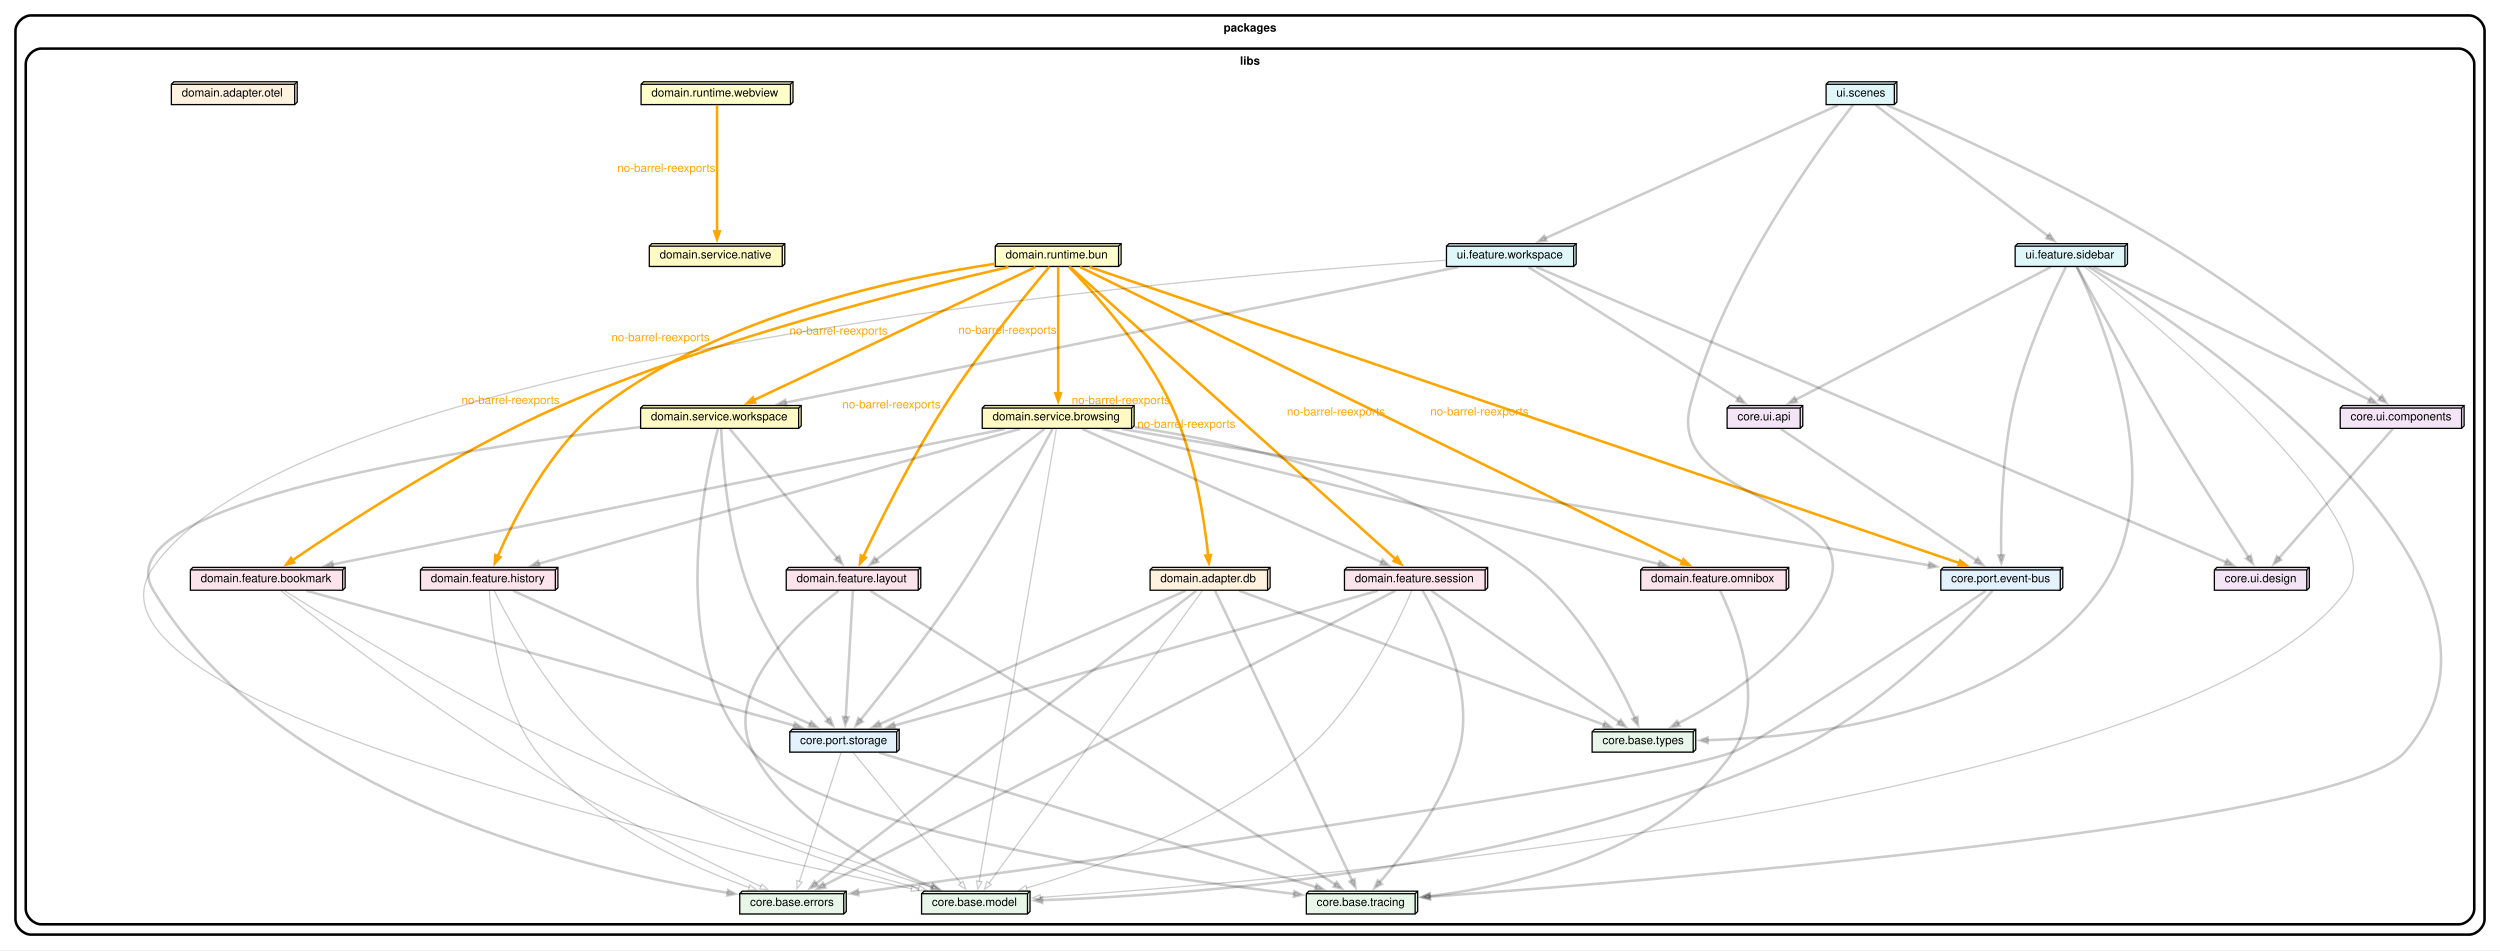
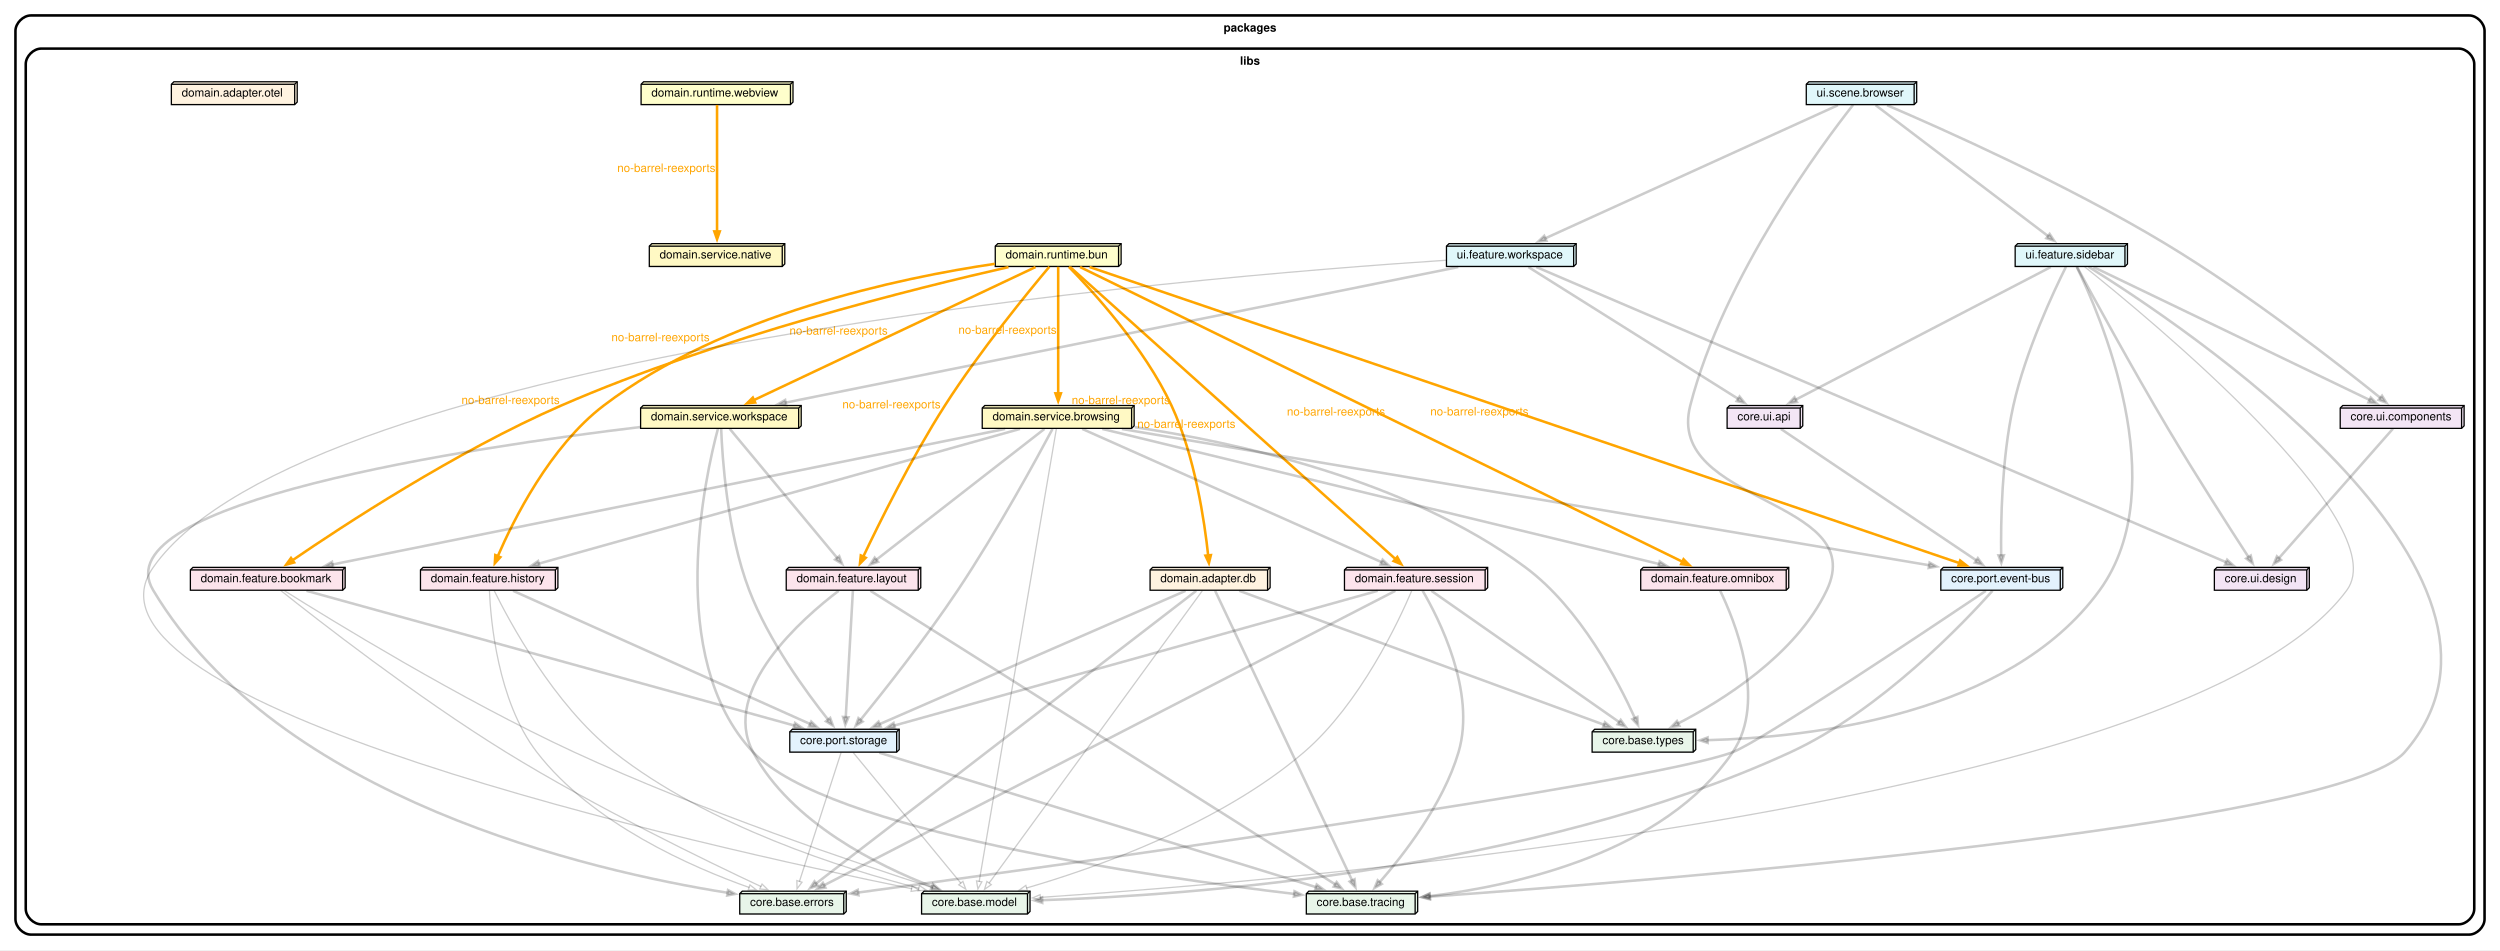
<svg xmlns="http://www.w3.org/2000/svg" xmlns:xlink="http://www.w3.org/1999/xlink" width="1942pt" height="738pt" viewBox="0.00 0.00 1942.00 738.00">
  <g id="graph0" class="graph" transform="scale(1 1) rotate(0) translate(4 734)">
    <polygon fill="white" stroke="none" points="-4,4 -4,-734 1938,-734 1938,4 -4,4" />
    <g id="clust1" class="cluster">
      <path fill="#ffffff" stroke="black" stroke-width="2" d="M20,-8C20,-8 1914,-8 1914,-8 1920,-8 1926,-14 1926,-20 1926,-20 1926,-710 1926,-710 1926,-716 1920,-722 1914,-722 1914,-722 20,-722 20,-722 14,-722 8,-716 8,-710 8,-710 8,-20 8,-20 8,-14 14,-8 20,-8" />
      <text xml:space="preserve" text-anchor="middle" x="967" y="-709.45" font-family="Helvetica,sans-Serif" font-weight="bold" font-size="9.00">packages</text>
    </g>
    <g id="clust2" class="cluster">
      <path fill="#ffffff" stroke="black" stroke-width="2" d="M28,-16C28,-16 1906,-16 1906,-16 1912,-16 1918,-22 1918,-28 1918,-28 1918,-684.25 1918,-684.25 1918,-690.25 1912,-696.25 1906,-696.25 1906,-696.25 28,-696.25 28,-696.25 22,-696.25 16,-690.25 16,-684.25 16,-684.25 16,-28 16,-28 16,-22 22,-16 28,-16" />
      <text xml:space="preserve" text-anchor="middle" x="967" y="-683.7" font-family="Helvetica,sans-Serif" font-weight="bold" font-size="9.00">libs</text>
    </g>
    <g id="node1" class="node">
      <g id="a_node1">
        <a xlink:href="packages/libs/core.base.errors" xlink:title="core.base.errors">
          <polygon fill="#e8f5e9" stroke="black" points="653.38,-41.75 572.6,-41.75 570.62,-39.78 570.62,-24 651.4,-24 653.38,-25.97 653.38,-41.75" />
          <polyline fill="none" stroke="black" points="651.4,-39.78 570.62,-39.78" />
          <polyline fill="none" stroke="black" points="651.4,-39.78 651.4,-24" />
          <polyline fill="none" stroke="black" points="651.4,-39.78 653.38,-41.75" />
          <text xml:space="preserve" text-anchor="start" x="578.62" y="-30.25" font-family="Helvetica,sans-Serif" font-size="9.00">core.base.errors</text>
        </a>
      </g>
    </g>
    <g id="node2" class="node">
      <g id="a_node2">
        <a xlink:href="packages/libs/core.base.model" xlink:title="core.base.model">
          <polygon fill="#e8f5e9" stroke="black" points="796.12,-41.75 713.85,-41.75 711.88,-39.78 711.88,-24 794.15,-24 796.12,-25.97 796.12,-41.75" />
          <polyline fill="none" stroke="black" points="794.15,-39.78 711.88,-39.78" />
          <polyline fill="none" stroke="black" points="794.15,-39.78 794.15,-24" />
          <polyline fill="none" stroke="black" points="794.15,-39.78 796.12,-41.75" />
          <text xml:space="preserve" text-anchor="start" x="719.88" y="-30.25" font-family="Helvetica,sans-Serif" font-size="9.00">core.base.model</text>
        </a>
      </g>
    </g>
    <g id="node3" class="node">
      <g id="a_node3">
        <a xlink:href="packages/libs/core.base.tracing" xlink:title="core.base.tracing">
          <polygon fill="#e8f5e9" stroke="black" points="1097.25,-41.75 1012.72,-41.75 1010.75,-39.78 1010.75,-24 1095.28,-24 1097.25,-25.97 1097.25,-41.75" />
          <polyline fill="none" stroke="black" points="1095.28,-39.78 1010.75,-39.78" />
          <polyline fill="none" stroke="black" points="1095.28,-39.78 1095.28,-24" />
          <polyline fill="none" stroke="black" points="1095.28,-39.78 1097.25,-41.75" />
          <text xml:space="preserve" text-anchor="start" x="1018.75" y="-30.25" font-family="Helvetica,sans-Serif" font-size="9.00">core.base.tracing</text>
        </a>
      </g>
    </g>
    <g id="node4" class="node">
      <g id="a_node4">
        <a xlink:href="packages/libs/core.base.types" xlink:title="core.base.types">
          <polygon fill="#e8f5e9" stroke="black" points="1313.25,-167.5 1234.72,-167.5 1232.75,-165.53 1232.75,-149.75 1311.28,-149.75 1313.25,-151.72 1313.25,-167.5" />
          <polyline fill="none" stroke="black" points="1311.28,-165.53 1232.75,-165.53" />
          <polyline fill="none" stroke="black" points="1311.28,-165.53 1311.28,-149.75" />
          <polyline fill="none" stroke="black" points="1311.28,-165.53 1313.25,-167.5" />
          <text xml:space="preserve" text-anchor="start" x="1240.75" y="-156" font-family="Helvetica,sans-Serif" font-size="9.00">core.base.types</text>
        </a>
      </g>
    </g>
    <g id="node5" class="node">
      <g id="a_node5">
        <a xlink:href="packages/libs/core.port.event-bus" xlink:title="core.port.event-bus">
          <polygon fill="#e3f2fd" stroke="black" points="1598.38,-293.25 1505.6,-293.25 1503.62,-291.28 1503.62,-275.5 1596.4,-275.5 1598.38,-277.47 1598.38,-293.25" />
          <polyline fill="none" stroke="black" points="1596.4,-291.28 1503.62,-291.28" />
          <polyline fill="none" stroke="black" points="1596.4,-291.28 1596.4,-275.5" />
          <polyline fill="none" stroke="black" points="1596.4,-291.28 1598.38,-293.25" />
          <text xml:space="preserve" text-anchor="start" x="1511.62" y="-281.75" font-family="Helvetica,sans-Serif" font-size="9.00">core.port.event-bus</text>
        </a>
      </g>
    </g>
    <g id="edge2" class="edge">
      <path fill="none" stroke="#000000" stroke-width="2" stroke-opacity="0.2" d="M1538.59,-275.02C1496.96,-247.05 1363.69,-157.99 1342,-149.75 1278.27,-125.53 817.28,-61.67 662.51,-40.67" />
      <polygon fill="#000000" fill-opacity="0.2" stroke="#000000" stroke-width="2" stroke-opacity="0.2" points="662.86,-38.6 656.63,-39.88 662.3,-42.76 662.86,-38.6" />
    </g>
    <g id="edge1" class="edge">
      <path fill="none" stroke="#000000" stroke-width="2" stroke-opacity="0.2" d="M1543.8,-275.11C1522.52,-251.28 1457.03,-182.07 1387,-149.75 1185.97,-56.97 916.84,-38.4 805.52,-34.74" />
      <polygon fill="#000000" fill-opacity="0.2" stroke="#000000" stroke-width="2" stroke-opacity="0.2" points="805.6,-32.64 799.54,-34.56 805.47,-36.84 805.6,-32.64" />
    </g>
    <g id="node6" class="node">
      <g id="a_node6">
        <a xlink:href="packages/libs/core.port.storage" xlink:title="core.port.storage">
          <polygon fill="#e3f2fd" stroke="black" points="694.5,-167.5 611.47,-167.5 609.5,-165.53 609.5,-149.75 692.53,-149.75 694.5,-151.72 694.5,-167.5" />
          <polyline fill="none" stroke="black" points="692.53,-165.53 609.5,-165.53" />
          <polyline fill="none" stroke="black" points="692.53,-165.53 692.53,-149.75" />
          <polyline fill="none" stroke="black" points="692.53,-165.53 694.5,-167.5" />
          <text xml:space="preserve" text-anchor="start" x="617.5" y="-156" font-family="Helvetica,sans-Serif" font-size="9.00">core.port.storage</text>
        </a>
      </g>
    </g>
    <g id="edge4" class="edge">
      <path fill="none" stroke="#000000" stroke-opacity="0.2" d="M649.38,-149.51C642.79,-129.15 625.51,-75.66 616.95,-49.18" />
      <polygon fill="none" stroke="#000000" stroke-opacity="0.2" points="619,-48.69 615.15,-43.63 615,-49.98 619,-48.69" />
    </g>
    <g id="edge5" class="edge">
      <path fill="none" stroke="#000000" stroke-opacity="0.2" d="M658.69,-149.51C675.76,-128.8 721.08,-73.82 742.49,-47.84" />
      <polygon fill="none" stroke="#000000" stroke-opacity="0.2" points="743.99,-49.32 746.19,-43.35 740.75,-46.65 743.99,-49.32" />
    </g>
    <g id="edge3" class="edge">
      <path fill="none" stroke="#000000" stroke-width="2" stroke-opacity="0.2" d="M679,-149.31C749.57,-127.59 939.53,-69.11 1018.66,-44.75" />
      <polygon fill="#000000" fill-opacity="0.2" stroke="#000000" stroke-width="2" stroke-opacity="0.2" points="1018.84,-46.89 1023.96,-43.12 1017.61,-42.88 1018.84,-46.89" />
    </g>
    <g id="node7" class="node">
      <g id="a_node7">
        <a xlink:href="packages/libs/core.ui.api" xlink:title="core.ui.api">
          <polygon fill="#f3e5f5" stroke="black" points="1396.38,-419 1339.6,-419 1337.62,-417.03 1337.62,-401.25 1394.4,-401.25 1396.38,-403.22 1396.38,-419" />
          <polyline fill="none" stroke="black" points="1394.4,-417.03 1337.62,-417.03" />
          <polyline fill="none" stroke="black" points="1394.4,-417.03 1394.4,-401.25" />
          <polyline fill="none" stroke="black" points="1394.4,-417.03 1396.38,-419" />
          <text xml:space="preserve" text-anchor="start" x="1345.62" y="-407.5" font-family="Helvetica,sans-Serif" font-size="9.00">core.ui.api</text>
        </a>
      </g>
    </g>
    <g id="edge6" class="edge">
      <path fill="none" stroke="#000000" stroke-width="2" stroke-opacity="0.2" d="M1379.36,-400.81C1410.65,-379.77 1493.23,-324.23 1531.29,-298.63" />
      <polygon fill="#000000" fill-opacity="0.2" stroke="#000000" stroke-width="2" stroke-opacity="0.2" points="1532.38,-300.43 1536.18,-295.34 1530.03,-296.95 1532.38,-300.43" />
    </g>
    <g id="node8" class="node">
      <g id="a_node8">
        <a xlink:href="packages/libs/core.ui.components" xlink:title="core.ui.components">
          <polygon fill="#f3e5f5" stroke="black" points="1910.12,-419 1815.85,-419 1813.88,-417.03 1813.88,-401.25 1908.15,-401.25 1910.12,-403.22 1910.12,-419" />
          <polyline fill="none" stroke="black" points="1908.15,-417.03 1813.88,-417.03" />
          <polyline fill="none" stroke="black" points="1908.15,-417.03 1908.15,-401.25" />
          <polyline fill="none" stroke="black" points="1908.15,-417.03 1910.12,-419" />
          <text xml:space="preserve" text-anchor="start" x="1821.88" y="-407.5" font-family="Helvetica,sans-Serif" font-size="9.00">core.ui.components</text>
        </a>
      </g>
    </g>
    <g id="node9" class="node">
      <g id="a_node9">
        <a xlink:href="packages/libs/core.ui.design" xlink:title="core.ui.design">
          <polygon fill="#f3e5f5" stroke="black" points="1789.88,-293.25 1718.1,-293.25 1716.12,-291.28 1716.12,-275.5 1787.9,-275.5 1789.88,-277.47 1789.88,-293.25" />
          <polyline fill="none" stroke="black" points="1787.9,-291.28 1716.12,-291.28" />
          <polyline fill="none" stroke="black" points="1787.9,-291.28 1787.9,-275.5" />
          <polyline fill="none" stroke="black" points="1787.9,-291.28 1789.88,-293.25" />
          <text xml:space="preserve" text-anchor="start" x="1724.12" y="-281.75" font-family="Helvetica,sans-Serif" font-size="9.00">core.ui.design</text>
        </a>
      </g>
    </g>
    <g id="edge7" class="edge">
      <path fill="none" stroke="#000000" stroke-width="2" stroke-opacity="0.2" d="M1854.85,-401.01C1836.84,-380.56 1789.4,-326.7 1766.18,-300.34" />
      <polygon fill="#000000" fill-opacity="0.2" stroke="#000000" stroke-width="2" stroke-opacity="0.2" points="1767.86,-299.07 1762.32,-295.96 1764.71,-301.85 1767.86,-299.07" />
    </g>
    <g id="node10" class="node">
      <g id="a_node10">
        <a xlink:href="packages/libs/domain.adapter.db" xlink:title="domain.adapter.db">
          <polygon fill="#fff3e0" stroke="black" points="982.62,-293.25 891.35,-293.25 889.38,-291.28 889.38,-275.5 980.65,-275.5 982.62,-277.47 982.62,-293.25" />
          <polyline fill="none" stroke="black" points="980.65,-291.28 889.38,-291.28" />
          <polyline fill="none" stroke="black" points="980.65,-291.28 980.65,-275.5" />
          <polyline fill="none" stroke="black" points="980.65,-291.28 982.62,-293.25" />
          <text xml:space="preserve" text-anchor="start" x="897.38" y="-281.75" font-family="Helvetica,sans-Serif" font-size="9.00">domain.adapter.db</text>
        </a>
      </g>
    </g>
    <g id="edge9" class="edge">
      <path fill="none" stroke="#000000" stroke-width="2" stroke-opacity="0.2" d="M925.22,-275.07C877.94,-238.67 688.66,-92.91 629.65,-47.47" />
      <polygon fill="#000000" fill-opacity="0.2" stroke="#000000" stroke-width="2" stroke-opacity="0.2" points="631.25,-46.05 625.22,-44.05 628.69,-49.38 631.25,-46.05" />
    </g>
    <g id="edge10" class="edge">
      <path fill="none" stroke="#000000" stroke-opacity="0.2" d="M929.94,-275.07C903.49,-238.81 797.89,-94.04 764.31,-48.01" />
      <polygon fill="none" stroke="#000000" stroke-opacity="0.2" points="766.02,-46.79 760.79,-43.18 762.63,-49.26 766.02,-46.79" />
    </g>
    <g id="edge11" class="edge">
      <path fill="none" stroke="#000000" stroke-width="2" stroke-opacity="0.2" d="M939.93,-275.07C956.83,-239.33 1023.59,-98.17 1046.35,-50.05" />
      <polygon fill="#000000" fill-opacity="0.2" stroke="#000000" stroke-width="2" stroke-opacity="0.2" points="1048.22,-51.01 1048.88,-44.69 1044.42,-49.22 1048.22,-51.01" />
    </g>
    <g id="edge12" class="edge">
      <path fill="none" stroke="#000000" stroke-width="2" stroke-opacity="0.2" d="M958.63,-275.06C1017.51,-253.44 1175.49,-195.43 1242.39,-170.86" />
      <polygon fill="#000000" fill-opacity="0.2" stroke="#000000" stroke-width="2" stroke-opacity="0.2" points="1242.71,-172.98 1247.62,-168.94 1241.27,-169.04 1242.71,-172.98" />
    </g>
    <g id="edge8" class="edge">
      <path fill="none" stroke="#000000" stroke-width="2" stroke-opacity="0.2" d="M916.92,-275.06C867.71,-253.62 736.34,-196.37 679.19,-171.47" />
      <polygon fill="#000000" fill-opacity="0.2" stroke="#000000" stroke-width="2" stroke-opacity="0.2" points="680.11,-169.58 673.77,-169.11 678.43,-173.43 680.11,-169.58" />
    </g>
    <g id="node11" class="node">
      <g id="a_node11">
        <a xlink:href="packages/libs/domain.adapter.otel" xlink:title="domain.adapter.otel">
          <polygon fill="#fff3e0" stroke="black" points="226.88,-670.5 131.1,-670.5 129.12,-668.53 129.12,-652.75 224.9,-652.75 226.88,-654.72 226.88,-670.5" />
          <polyline fill="none" stroke="black" points="224.9,-668.53 129.12,-668.53" />
          <polyline fill="none" stroke="black" points="224.9,-668.53 224.9,-652.75" />
          <polyline fill="none" stroke="black" points="224.9,-668.53 226.88,-670.5" />
          <text xml:space="preserve" text-anchor="start" x="137.12" y="-659" font-family="Helvetica,sans-Serif" font-size="9.00">domain.adapter.otel</text>
        </a>
      </g>
    </g>
    <g id="node12" class="node">
      <g id="a_node12">
        <a xlink:href="packages/libs/domain.feature.bookmark" xlink:title="domain.feature.bookmark">
          <polygon fill="#fce4ec" stroke="black" points="264.12,-293.25 145.85,-293.25 143.88,-291.28 143.88,-275.5 262.15,-275.5 264.12,-277.47 264.12,-293.25" />
          <polyline fill="none" stroke="black" points="262.15,-291.28 143.88,-291.28" />
          <polyline fill="none" stroke="black" points="262.15,-291.28 262.15,-275.5" />
          <polyline fill="none" stroke="black" points="262.15,-291.28 264.12,-293.25" />
          <text xml:space="preserve" text-anchor="start" x="151.88" y="-281.75" font-family="Helvetica,sans-Serif" font-size="9.00">domain.feature.bookmark</text>
        </a>
      </g>
    </g>
    <g id="edge15" class="edge">
      <path fill="none" stroke="#000000" stroke-opacity="0.2" d="M214.07,-275.29C241.32,-253.59 319.18,-192.78 389,-149.75 458.49,-106.92 545.51,-64.81 587.33,-45.23" />
      <polygon fill="none" stroke="#000000" stroke-opacity="0.2" points="587.96,-47.26 592.51,-42.82 586.18,-43.45 587.96,-47.26" />
    </g>
    <g id="edge13" class="edge">
      <path fill="none" stroke="#000000" stroke-opacity="0.2" d="M217.04,-275.09C252.31,-252.89 352.99,-190.96 442,-149.75 540.56,-104.12 662.58,-63.03 720.48,-44.41" />
      <polygon fill="none" stroke="#000000" stroke-opacity="0.2" points="721.04,-46.44 726.11,-42.61 719.76,-42.44 721.04,-46.44" />
    </g>
    <g id="edge14" class="edge">
      <path fill="none" stroke="#000000" stroke-width="2" stroke-opacity="0.2" d="M234.09,-275.06C312.9,-253.29 525.29,-194.62 613.15,-170.36" />
      <polygon fill="#000000" fill-opacity="0.2" stroke="#000000" stroke-width="2" stroke-opacity="0.2" points="613.6,-172.41 618.83,-168.79 612.49,-168.36 613.6,-172.41" />
    </g>
    <g id="node13" class="node">
      <g id="a_node13">
        <a xlink:href="packages/libs/domain.feature.history" xlink:title="domain.feature.history">
          <polygon fill="#fce4ec" stroke="black" points="429.38,-293.25 324.6,-293.25 322.62,-291.28 322.62,-275.5 427.4,-275.5 429.38,-277.47 429.38,-293.25" />
          <polyline fill="none" stroke="black" points="427.4,-291.28 322.62,-291.28" />
          <polyline fill="none" stroke="black" points="427.4,-291.28 427.4,-275.5" />
          <polyline fill="none" stroke="black" points="427.4,-291.28 429.38,-293.25" />
          <text xml:space="preserve" text-anchor="start" x="330.62" y="-281.75" font-family="Helvetica,sans-Serif" font-size="9.00">domain.feature.history</text>
        </a>
      </g>
    </g>
    <g id="edge18" class="edge">
      <path fill="none" stroke="#000000" stroke-opacity="0.2" d="M376.19,-275.23C377.11,-252.83 382.43,-189.4 413,-149.75 455.87,-94.15 533.56,-60.31 578.13,-44.53" />
      <polygon fill="none" stroke="#000000" stroke-opacity="0.2" points="578.58,-46.6 583.56,-42.65 577.2,-42.63 578.58,-46.6" />
    </g>
    <g id="edge16" class="edge">
      <path fill="none" stroke="#000000" stroke-opacity="0.2" d="M379.85,-275.26C391.06,-252.42 425.93,-186.81 473,-149.75 545.91,-92.34 651.24,-59.13 710.06,-43.96" />
      <polygon fill="none" stroke="#000000" stroke-opacity="0.2" points="710.23,-46.08 715.52,-42.57 709.19,-42.01 710.23,-46.08" />
    </g>
    <g id="edge17" class="edge">
      <path fill="none" stroke="#000000" stroke-width="2" stroke-opacity="0.2" d="M394.54,-275.06C442.36,-253.62 570.04,-196.37 625.58,-171.47" />
      <polygon fill="#000000" fill-opacity="0.2" stroke="#000000" stroke-width="2" stroke-opacity="0.2" points="626.17,-173.51 630.78,-169.14 624.45,-169.68 626.17,-173.51" />
    </g>
    <g id="node14" class="node">
      <g id="a_node14">
        <a xlink:href="packages/libs/domain.feature.layout" xlink:title="domain.feature.layout">
          <polygon fill="#fce4ec" stroke="black" points="711.25,-293.25 608.72,-293.25 606.75,-291.28 606.75,-275.5 709.28,-275.5 711.25,-277.47 711.25,-293.25" />
          <polyline fill="none" stroke="black" points="709.28,-291.28 606.75,-291.28" />
          <polyline fill="none" stroke="black" points="709.28,-291.28 709.28,-275.5" />
          <polyline fill="none" stroke="black" points="709.28,-291.28 711.25,-293.25" />
          <text xml:space="preserve" text-anchor="start" x="614.75" y="-281.75" font-family="Helvetica,sans-Serif" font-size="9.00">domain.feature.layout</text>
        </a>
      </g>
    </g>
    <g id="edge20" class="edge">
      <path fill="none" stroke="#000000" stroke-width="2" stroke-opacity="0.2" d="M647.46,-275.06C620.05,-254.24 555.2,-198.09 581,-149.75 610.32,-94.82 678.51,-61.35 719.98,-45.33" />
      <polygon fill="#000000" fill-opacity="0.2" stroke="#000000" stroke-width="2" stroke-opacity="0.2" points="720.69,-47.31 725.57,-43.24 719.21,-43.37 720.69,-47.31" />
    </g>
    <g id="edge21" class="edge">
      <path fill="none" stroke="#000000" stroke-width="2" stroke-opacity="0.2" d="M672.14,-275.07C730.02,-238.52 962.43,-91.72 1033.35,-46.92" />
      <polygon fill="#000000" fill-opacity="0.2" stroke="#000000" stroke-width="2" stroke-opacity="0.2" points="1034.3,-48.8 1038.25,-43.82 1032.05,-45.25 1034.3,-48.8" />
    </g>
    <g id="edge19" class="edge">
      <path fill="none" stroke="#000000" stroke-width="2" stroke-opacity="0.2" d="M658.54,-275.26C657.41,-255.33 654.49,-203.69 652.96,-176.67" />
      <polygon fill="#000000" fill-opacity="0.2" stroke="#000000" stroke-width="2" stroke-opacity="0.2" points="655.08,-176.83 652.64,-170.96 650.88,-177.07 655.08,-176.83" />
    </g>
    <g id="node15" class="node">
      <g id="a_node15">
        <a xlink:href="packages/libs/domain.feature.omnibox" xlink:title="domain.feature.omnibox">
          <polygon fill="#fce4ec" stroke="black" points="1385.5,-293.25 1272.47,-293.25 1270.5,-291.28 1270.5,-275.5 1383.53,-275.5 1385.5,-277.47 1385.5,-293.25" />
          <polyline fill="none" stroke="black" points="1383.53,-291.28 1270.5,-291.28" />
          <polyline fill="none" stroke="black" points="1383.53,-291.28 1383.53,-275.5" />
          <polyline fill="none" stroke="black" points="1383.53,-291.28 1385.5,-293.25" />
          <text xml:space="preserve" text-anchor="start" x="1278.5" y="-281.75" font-family="Helvetica,sans-Serif" font-size="9.00">domain.feature.omnibox</text>
        </a>
      </g>
    </g>
    <g id="edge22" class="edge">
      <path fill="none" stroke="#000000" stroke-width="2" stroke-opacity="0.2" d="M1332.16,-275.28C1342.94,-253.04 1369.16,-189.95 1342,-149.75 1289.23,-71.64 1174.14,-46.17 1106.51,-37.88" />
      <polygon fill="#000000" fill-opacity="0.2" stroke="#000000" stroke-width="2" stroke-opacity="0.2" points="1106.91,-35.81 1100.71,-37.21 1106.43,-39.98 1106.91,-35.81" />
    </g>
    <g id="node16" class="node">
      <g id="a_node16">
        <a xlink:href="packages/libs/domain.feature.session" xlink:title="domain.feature.session">
          <polygon fill="#fce4ec" stroke="black" points="1151.62,-293.25 1042.35,-293.25 1040.38,-291.28 1040.38,-275.5 1149.65,-275.5 1151.62,-277.47 1151.62,-293.25" />
          <polyline fill="none" stroke="black" points="1149.65,-291.28 1040.38,-291.28" />
          <polyline fill="none" stroke="black" points="1149.65,-291.28 1149.65,-275.5" />
          <polyline fill="none" stroke="black" points="1149.65,-291.28 1151.62,-293.25" />
          <text xml:space="preserve" text-anchor="start" x="1048.38" y="-281.75" font-family="Helvetica,sans-Serif" font-size="9.00">domain.feature.session</text>
        </a>
      </g>
    </g>
    <g id="edge26" class="edge">
      <path fill="none" stroke="#000000" stroke-width="2" stroke-opacity="0.2" d="M1079.9,-275.07C1008.62,-238.33 721.31,-90.22 636,-46.25" />
      <polygon fill="#000000" fill-opacity="0.2" stroke="#000000" stroke-width="2" stroke-opacity="0.2" points="637.15,-44.48 630.85,-43.59 635.23,-48.21 637.15,-44.48" />
    </g>
    <g id="edge23" class="edge">
      <path fill="none" stroke="#000000" stroke-opacity="0.2" d="M1092.58,-275C1082.81,-252.04 1052.66,-187.29 1009,-149.75 943.71,-93.62 846.76,-59.71 793.17,-44.13" />
      <polygon fill="none" stroke="#000000" stroke-opacity="0.2" points="794.02,-42.19 787.68,-42.55 792.87,-46.22 794.02,-42.19" />
    </g>
    <g id="edge27" class="edge">
      <path fill="none" stroke="#000000" stroke-width="2" stroke-opacity="0.2" d="M1101.06,-275.17C1113.37,-254.16 1142.88,-196.73 1129,-149.75 1116.98,-109.05 1085.69,-69.2 1067.55,-48.51" />
      <polygon fill="#000000" fill-opacity="0.2" stroke="#000000" stroke-width="2" stroke-opacity="0.2" points="1069.32,-47.34 1063.76,-44.27 1066.19,-50.14 1069.32,-47.34" />
    </g>
    <g id="edge24" class="edge">
      <path fill="none" stroke="#000000" stroke-width="2" stroke-opacity="0.2" d="M1107.89,-275.06C1137.99,-254.02 1217.43,-198.48 1254.04,-172.88" />
      <polygon fill="#000000" fill-opacity="0.2" stroke="#000000" stroke-width="2" stroke-opacity="0.2" points="1254.97,-174.79 1258.68,-169.64 1252.56,-171.35 1254.97,-174.79" />
    </g>
    <g id="edge25" class="edge">
      <path fill="none" stroke="#000000" stroke-width="2" stroke-opacity="0.2" d="M1066.18,-275.06C988.07,-253.29 777.57,-194.62 690.51,-170.36" />
      <polygon fill="#000000" fill-opacity="0.2" stroke="#000000" stroke-width="2" stroke-opacity="0.2" points="691.24,-168.38 684.9,-168.79 690.12,-172.43 691.24,-168.38" />
    </g>
    <g id="node17" class="node">
      <g id="a_node17">
        <a xlink:href="packages/libs/domain.runtime.bun" xlink:title="domain.runtime.bun">
          <polygon fill="#ffffcc" stroke="black" points="866.88,-544.75 771.1,-544.75 769.12,-542.78 769.12,-527 864.9,-527 866.88,-528.97 866.88,-544.75" />
          <polyline fill="none" stroke="black" points="864.9,-542.78 769.12,-542.78" />
          <polyline fill="none" stroke="black" points="864.9,-542.78 864.9,-527" />
          <polyline fill="none" stroke="black" points="864.9,-542.78 866.88,-544.75" />
          <text xml:space="preserve" text-anchor="start" x="777.12" y="-533.25" font-family="Helvetica,sans-Serif" font-size="9.00">domain.runtime.bun</text>
        </a>
      </g>
    </g>
    <g id="edge28" class="edge">
      <g id="a_edge28">
        <a xlink:title="no-barrel-reexports">
          <path fill="none" stroke="orange" stroke-width="2" d="M842.39,-526.57C951.31,-489.5 1393.38,-339.03 1518.1,-296.57" />
          <polygon fill="orange" stroke="orange" stroke-width="2" points="1518.65,-298.6 1523.65,-294.68 1517.3,-294.63 1518.65,-298.6" />
        </a>
      </g>
      <text xml:space="preserve" text-anchor="middle" x="1145.18" y="-411.31" font-family="Helvetica,sans-Serif" font-size="9.00" fill="orange">no-barrel-reexports</text>
    </g>
    <g id="edge29" class="edge">
      <g id="a_edge29">
        <a xlink:title="no-barrel-reexports">
          <path fill="none" stroke="orange" stroke-width="2" d="M826.26,-526.71C843.8,-508.87 884.91,-464.35 906,-419 924.31,-379.62 931.76,-328.4 934.53,-302.29" />
          <polygon fill="orange" stroke="orange" stroke-width="2" points="936.59,-302.78 935.08,-296.61 932.41,-302.38 936.59,-302.78" />
        </a>
      </g>
      <text xml:space="preserve" text-anchor="middle" x="866.65" y="-420.14" font-family="Helvetica,sans-Serif" font-size="9.00" fill="orange">no-barrel-reexports</text>
    </g>
    <g id="edge30" class="edge">
      <g id="a_edge30">
        <a xlink:title="no-barrel-reexports">
          <path fill="none" stroke="orange" stroke-width="2" d="M779.4,-526.52C708.68,-510.51 554.36,-472.31 432,-419 350.32,-383.41 261.37,-324.93 223.17,-298.76" />
          <polygon fill="orange" stroke="orange" stroke-width="2" points="224.44,-297.08 218.31,-295.4 222.05,-300.54 224.44,-297.08" />
        </a>
      </g>
      <text xml:space="preserve" text-anchor="middle" x="392.62" y="-420.2" font-family="Helvetica,sans-Serif" font-size="9.00" fill="orange">no-barrel-reexports</text>
    </g>
    <g id="edge31" class="edge">
      <g id="a_edge31">
        <a xlink:title="no-barrel-reexports">
          <path fill="none" stroke="orange" stroke-width="2" d="M768.79,-529.06C695.91,-518.34 557.93,-489.67 465,-419 423.16,-387.18 394.66,-329.72 382.56,-301.67" />
          <polygon fill="orange" stroke="orange" stroke-width="2" points="384.63,-301.18 380.38,-296.46 380.76,-302.81 384.63,-301.18" />
        </a>
      </g>
      <text xml:space="preserve" text-anchor="middle" x="509.07" y="-468.95" font-family="Helvetica,sans-Serif" font-size="9.00" fill="orange">no-barrel-reexports</text>
    </g>
    <g id="edge32" class="edge">
      <g id="a_edge32">
        <a xlink:title="no-barrel-reexports">
          <path fill="none" stroke="orange" stroke-width="2" d="M811.12,-526.78C795.62,-508.35 757.22,-461.56 730,-419 703.92,-378.22 678.6,-326.91 666.46,-301.36" />
          <polygon fill="orange" stroke="orange" stroke-width="2" points="668.48,-300.73 664.02,-296.2 664.68,-302.52 668.48,-300.73" />
        </a>
      </g>
      <text xml:space="preserve" text-anchor="middle" x="688.49" y="-416.83" font-family="Helvetica,sans-Serif" font-size="9.00" fill="orange">no-barrel-reexports</text>
    </g>
    <g id="edge33" class="edge">
      <g id="a_edge33">
        <a xlink:title="no-barrel-reexports">
          <path fill="none" stroke="orange" stroke-width="2" d="M834.97,-526.57C910.15,-489.79 1213.43,-341.43 1302.98,-297.61" />
          <polygon fill="orange" stroke="orange" stroke-width="2" points="1303.78,-299.56 1308.25,-295.04 1301.94,-295.79 1303.78,-299.56" />
        </a>
      </g>
      <text xml:space="preserve" text-anchor="middle" x="1033.82" y="-411.23" font-family="Helvetica,sans-Serif" font-size="9.00" fill="orange">no-barrel-reexports</text>
    </g>
    <g id="edge34" class="edge">
      <g id="a_edge34">
        <a xlink:title="no-barrel-reexports">
          <path fill="none" stroke="orange" stroke-width="2" d="M827.25,-526.57C867.65,-490.31 1028.9,-345.59 1080.23,-299.53" />
          <polygon fill="orange" stroke="orange" stroke-width="2" points="1081.4,-301.3 1084.46,-295.73 1078.59,-298.17 1081.4,-301.3" />
        </a>
      </g>
      <text xml:space="preserve" text-anchor="middle" x="917.56" y="-401.64" font-family="Helvetica,sans-Serif" font-size="9.00" fill="orange">no-barrel-reexports</text>
    </g>
    <g id="node18" class="node">
      <g id="a_node18">
        <a xlink:href="packages/libs/domain.service.browsing" xlink:title="domain.service.browsing">
          <polygon fill="#fff9c4" stroke="black" points="877,-419 760.97,-419 759,-417.03 759,-401.25 875.03,-401.25 877,-403.22 877,-419" />
          <polyline fill="none" stroke="black" points="875.03,-417.03 759,-417.03" />
          <polyline fill="none" stroke="black" points="875.03,-417.03 875.03,-401.25" />
          <polyline fill="none" stroke="black" points="875.03,-417.03 877,-419" />
          <text xml:space="preserve" text-anchor="start" x="767" y="-407.5" font-family="Helvetica,sans-Serif" font-size="9.00">domain.service.browsing</text>
        </a>
      </g>
    </g>
    <g id="edge35" class="edge">
      <g id="a_edge35">
        <a xlink:title="no-barrel-reexports">
          <path fill="none" stroke="orange" stroke-width="2" d="M818,-526.76C818,-506.83 818,-455.19 818,-428.17" />
          <polygon fill="orange" stroke="orange" stroke-width="2" points="820.1,-428.46 818,-422.46 815.9,-428.46 820.1,-428.46" />
        </a>
      </g>
      <text xml:space="preserve" text-anchor="middle" x="778.62" y="-474.7" font-family="Helvetica,sans-Serif" font-size="9.00" fill="orange">no-barrel-reexports</text>
    </g>
    <g id="node19" class="node">
      <g id="a_node19">
        <a xlink:href="packages/libs/domain.service.workspace" xlink:title="domain.service.workspace">
          <polygon fill="#fff9c4" stroke="black" points="618.38,-419 495.6,-419 493.62,-417.03 493.62,-401.25 616.4,-401.25 618.38,-403.22 618.38,-419" />
          <polyline fill="none" stroke="black" points="616.4,-417.03 493.62,-417.03" />
          <polyline fill="none" stroke="black" points="616.4,-417.03 616.4,-401.25" />
          <polyline fill="none" stroke="black" points="616.4,-417.03 618.38,-419" />
          <text xml:space="preserve" text-anchor="start" x="501.62" y="-407.5" font-family="Helvetica,sans-Serif" font-size="9.00">domain.service.workspace</text>
        </a>
      </g>
    </g>
    <g id="edge36" class="edge">
      <g id="a_edge36">
        <a xlink:title="no-barrel-reexports">
          <path fill="none" stroke="orange" stroke-width="2" d="M800.4,-526.56C755.1,-505.16 634.3,-448.11 581.41,-423.12" />
          <polygon fill="orange" stroke="orange" stroke-width="2" points="582.58,-421.36 576.26,-420.69 580.79,-425.15 582.58,-421.36" />
        </a>
      </g>
      <text xml:space="preserve" text-anchor="middle" x="647.4" y="-474.09" font-family="Helvetica,sans-Serif" font-size="9.00" fill="orange">no-barrel-reexports</text>
    </g>
    <g id="edge44" class="edge">
      <path fill="none" stroke="#000000" stroke-opacity="0.2" d="M816.6,-400.94C808.49,-353.35 767.37,-112.25 756.59,-49.06" />
      <polygon fill="none" stroke="#000000" stroke-opacity="0.2" points="758.71,-49.01 755.63,-43.45 754.57,-49.71 758.71,-49.01" />
    </g>
    <g id="edge45" class="edge">
      <path fill="none" stroke="#000000" stroke-width="2" stroke-opacity="0.2" d="M877.42,-402.19C954.09,-390.73 1088.56,-361.85 1181,-293.25 1223.66,-261.6 1253.39,-204.06 1266.1,-175.96" />
      <polygon fill="#000000" fill-opacity="0.2" stroke="#000000" stroke-width="2" stroke-opacity="0.2" points="1267.91,-177.05 1268.4,-170.71 1264.06,-175.36 1267.91,-177.05" />
    </g>
    <g id="edge38" class="edge">
      <path fill="none" stroke="#000000" stroke-width="2" stroke-opacity="0.2" d="M867.52,-400.76C998.91,-378.58 1355.77,-318.34 1494.64,-294.89" />
      <polygon fill="#000000" fill-opacity="0.2" stroke="#000000" stroke-width="2" stroke-opacity="0.2" points="1494.91,-296.97 1500.48,-293.9 1494.22,-292.83 1494.91,-296.97" />
    </g>
    <g id="edge46" class="edge">
      <path fill="none" stroke="#000000" stroke-width="2" stroke-opacity="0.2" d="M813.59,-400.78C802.21,-379.43 770.59,-321.29 740,-275.5 714.9,-237.92 681.9,-196.27 664.31,-174.6" />
      <polygon fill="#000000" fill-opacity="0.2" stroke="#000000" stroke-width="2" stroke-opacity="0.2" points="666.1,-173.47 660.68,-170.15 662.84,-176.12 666.1,-173.47" />
    </g>
    <g id="edge39" class="edge">
      <path fill="none" stroke="#000000" stroke-width="2" stroke-opacity="0.2" d="M776.76,-400.81C667.77,-378.85 372.35,-319.3 254.01,-295.45" />
      <polygon fill="#000000" fill-opacity="0.2" stroke="#000000" stroke-width="2" stroke-opacity="0.2" points="254.73,-293.46 248.43,-294.33 253.9,-297.57 254.73,-293.46" />
    </g>
    <g id="edge40" class="edge">
      <path fill="none" stroke="#000000" stroke-width="2" stroke-opacity="0.2" d="M788.31,-400.81C710.56,-379.04 501.01,-320.37 414.33,-296.11" />
      <polygon fill="#000000" fill-opacity="0.2" stroke="#000000" stroke-width="2" stroke-opacity="0.2" points="415.11,-294.14 408.76,-294.55 413.97,-298.19 415.11,-294.14" />
    </g>
    <g id="edge41" class="edge">
      <path fill="none" stroke="#000000" stroke-width="2" stroke-opacity="0.2" d="M807.32,-400.81C780.39,-379.85 709.52,-324.69 676.45,-298.96" />
      <polygon fill="#000000" fill-opacity="0.2" stroke="#000000" stroke-width="2" stroke-opacity="0.2" points="678.05,-297.54 672.02,-295.51 675.47,-300.85 678.05,-297.54" />
    </g>
    <g id="edge42" class="edge">
      <path fill="none" stroke="#000000" stroke-width="2" stroke-opacity="0.2" d="M852.25,-400.81C942.33,-378.96 1185.72,-319.9 1284.97,-295.82" />
      <polygon fill="#000000" fill-opacity="0.2" stroke="#000000" stroke-width="2" stroke-opacity="0.2" points="1285.28,-297.9 1290.62,-294.45 1284.29,-293.82 1285.28,-297.9" />
    </g>
    <g id="edge43" class="edge">
      <path fill="none" stroke="#000000" stroke-width="2" stroke-opacity="0.2" d="M836.67,-400.81C884.84,-379.37 1013.45,-322.12 1069.39,-297.22" />
      <polygon fill="#000000" fill-opacity="0.2" stroke="#000000" stroke-width="2" stroke-opacity="0.2" points="1070.02,-299.24 1074.64,-294.88 1068.31,-295.4 1070.02,-299.24" />
    </g>
    <g id="edge47" class="edge">
      <path fill="none" stroke="#000000" stroke-width="2" stroke-opacity="0.2" d="M493.58,-402.3C362.56,-386.56 74.21,-343.74 115,-275.5 212.23,-112.87 455.23,-57.36 561.22,-40.48" />
      <polygon fill="#000000" fill-opacity="0.2" stroke="#000000" stroke-width="2" stroke-opacity="0.2" points="561.54,-42.56 567.14,-39.57 560.89,-38.41 561.54,-42.56" />
    </g>
    <g id="edge48" class="edge">
      <path fill="none" stroke="#000000" stroke-width="2" stroke-opacity="0.2" d="M553.69,-400.97C544.19,-365.49 511.81,-223.17 581,-149.75 638.51,-88.72 890.92,-52.69 1001.64,-39.57" />
      <polygon fill="#000000" fill-opacity="0.2" stroke="#000000" stroke-width="2" stroke-opacity="0.2" points="1001.59,-41.69 1007.31,-38.9 1001.1,-37.52 1001.59,-41.69" />
    </g>
    <g id="edge50" class="edge">
      <path fill="none" stroke="#000000" stroke-width="2" stroke-opacity="0.2" d="M556.21,-401C556.99,-379.69 560.68,-320.73 578,-275.5 593.05,-236.19 622.48,-196.05 639.34,-174.88" />
      <polygon fill="#000000" fill-opacity="0.2" stroke="#000000" stroke-width="2" stroke-opacity="0.2" points="640.88,-176.31 643.02,-170.33 637.62,-173.67 640.88,-176.31" />
    </g>
    <g id="edge49" class="edge">
      <path fill="none" stroke="#000000" stroke-width="2" stroke-opacity="0.2" d="M562.76,-401.01C579.78,-380.56 624.6,-326.7 646.54,-300.34" />
      <polygon fill="#000000" fill-opacity="0.2" stroke="#000000" stroke-width="2" stroke-opacity="0.2" points="647.92,-301.97 650.15,-296.01 644.69,-299.28 647.92,-301.97" />
    </g>
    <g id="node20" class="node">
      <g id="a_node20">
        <a xlink:href="packages/libs/domain.runtime.webview" xlink:title="domain.runtime.webview">
          <polygon fill="#ffffcc" stroke="black" points="612,-670.5 495.97,-670.5 494,-668.53 494,-652.75 610.03,-652.75 612,-654.72 612,-670.5" />
          <polyline fill="none" stroke="black" points="610.03,-668.53 494,-668.53" />
          <polyline fill="none" stroke="black" points="610.03,-668.53 610.03,-652.75" />
          <polyline fill="none" stroke="black" points="610.03,-668.53 612,-670.5" />
          <text xml:space="preserve" text-anchor="start" x="502" y="-659" font-family="Helvetica,sans-Serif" font-size="9.00">domain.runtime.webview</text>
        </a>
      </g>
    </g>
    <g id="node21" class="node">
      <g id="a_node21">
        <a xlink:href="packages/libs/domain.service.native" xlink:title="domain.service.native">
          <polygon fill="#fff9c4" stroke="black" points="605.62,-544.75 502.35,-544.75 500.38,-542.78 500.38,-527 603.65,-527 605.62,-528.97 605.62,-544.75" />
          <polyline fill="none" stroke="black" points="603.65,-542.78 500.38,-542.78" />
          <polyline fill="none" stroke="black" points="603.65,-542.78 603.65,-527" />
          <polyline fill="none" stroke="black" points="603.65,-542.78 605.62,-544.75" />
          <text xml:space="preserve" text-anchor="start" x="508.38" y="-533.25" font-family="Helvetica,sans-Serif" font-size="9.00">domain.service.native</text>
        </a>
      </g>
    </g>
    <g id="edge37" class="edge">
      <g id="a_edge37">
        <a xlink:title="no-barrel-reexports">
          <path fill="none" stroke="orange" stroke-width="2" d="M553,-652.51C553,-632.58 553,-580.94 553,-553.92" />
          <polygon fill="orange" stroke="orange" stroke-width="2" points="555.1,-554.21 553,-548.21 550.9,-554.21 555.1,-554.21" />
        </a>
      </g>
      <text xml:space="preserve" text-anchor="middle" x="513.62" y="-600.45" font-family="Helvetica,sans-Serif" font-size="9.00" fill="orange">no-barrel-reexports</text>
    </g>
    <g id="node22" class="node">
      <g id="a_node22">
        <a xlink:href="packages/libs/ui.feature.sidebar" xlink:title="ui.feature.sidebar">
          <polygon fill="#e0f7fa" stroke="black" points="1648.62,-544.75 1563.35,-544.75 1561.38,-542.78 1561.38,-527 1646.65,-527 1648.62,-528.97 1648.62,-544.75" />
          <polyline fill="none" stroke="black" points="1646.65,-542.78 1561.38,-542.78" />
          <polyline fill="none" stroke="black" points="1646.65,-542.78 1646.65,-527" />
          <polyline fill="none" stroke="black" points="1646.65,-542.78 1648.62,-544.75" />
          <text xml:space="preserve" text-anchor="start" x="1569.38" y="-533.25" font-family="Helvetica,sans-Serif" font-size="9.00">ui.feature.sidebar</text>
        </a>
      </g>
    </g>
    <g id="edge51" class="edge">
      <path fill="none" stroke="#000000" stroke-opacity="0.2" d="M1615.37,-526.71C1663.11,-488.68 1857.89,-328.42 1819,-275.5 1695.46,-107.42 997.44,-49.77 803.81,-36.89" />
      <polygon fill="none" stroke="#000000" stroke-opacity="0.2" points="804.23,-34.81 798.1,-36.51 803.95,-39 804.23,-34.81" />
    </g>
    <g id="edge52" class="edge">
      <path fill="none" stroke="#000000" stroke-width="2" stroke-opacity="0.2" d="M1618.38,-526.77C1686.2,-484.73 1984.09,-288.24 1864,-149.75 1814.03,-92.12 1277.74,-49.63 1106.35,-37.44" />
      <polygon fill="#000000" fill-opacity="0.2" stroke="#000000" stroke-width="2" stroke-opacity="0.2" points="1106.65,-35.35 1100.52,-37.03 1106.36,-39.54 1106.65,-35.35" />
    </g>
    <g id="edge53" class="edge">
      <path fill="none" stroke="#000000" stroke-width="2" stroke-opacity="0.2" d="M1609.18,-526.66C1626.1,-492.13 1685.88,-356.73 1627,-275.5 1556.47,-178.2 1401.79,-161.1 1322.3,-159.04" />
      <polygon fill="#000000" fill-opacity="0.2" stroke="#000000" stroke-width="2" stroke-opacity="0.2" points="1322.52,-156.94 1316.48,-158.92 1322.44,-161.14 1322.52,-156.94" />
    </g>
    <g id="edge54" class="edge">
      <path fill="none" stroke="#000000" stroke-width="2" stroke-opacity="0.2" d="M1600.83,-526.71C1591.57,-508.16 1569.37,-461.13 1560,-419 1550.86,-377.92 1550.15,-328.14 1550.51,-302.49" />
      <polygon fill="#000000" fill-opacity="0.2" stroke="#000000" stroke-width="2" stroke-opacity="0.2" points="1552.61,-302.7 1550.63,-296.66 1548.41,-302.61 1552.61,-302.7" />
    </g>
    <g id="edge55" class="edge">
      <path fill="none" stroke="#000000" stroke-width="2" stroke-opacity="0.2" d="M1589.01,-526.56C1548.03,-505.25 1439.03,-448.58 1390.67,-423.43" />
      <polygon fill="#000000" fill-opacity="0.2" stroke="#000000" stroke-width="2" stroke-opacity="0.2" points="1391.89,-421.7 1385.6,-420.8 1389.96,-425.43 1391.89,-421.7" />
    </g>
    <g id="edge56" class="edge">
      <path fill="none" stroke="#000000" stroke-width="2" stroke-opacity="0.2" d="M1622.26,-526.56C1666.61,-505.21 1784.71,-448.34 1836.76,-423.28" />
      <polygon fill="#000000" fill-opacity="0.2" stroke="#000000" stroke-width="2" stroke-opacity="0.2" points="1837.59,-425.21 1842.09,-420.71 1835.77,-421.42 1837.59,-425.21" />
    </g>
    <g id="edge57" class="edge">
      <path fill="none" stroke="#000000" stroke-width="2" stroke-opacity="0.2" d="M1609.42,-526.66C1620.79,-505.61 1652.11,-448.12 1680,-401.25 1701.56,-365.01 1728.28,-323.37 1742.67,-301.21" />
      <polygon fill="#000000" fill-opacity="0.2" stroke="#000000" stroke-width="2" stroke-opacity="0.2" points="1744.38,-302.43 1745.89,-296.25 1740.86,-300.14 1744.38,-302.43" />
    </g>
    <g id="node23" class="node">
      <g id="a_node23">
        <a xlink:href="packages/libs/ui.feature.workspace" xlink:title="ui.feature.workspace">
          <polygon fill="#e0f7fa" stroke="black" points="1220.38,-544.75 1121.6,-544.75 1119.62,-542.78 1119.62,-527 1218.4,-527 1220.38,-528.97 1220.38,-544.75" />
          <polyline fill="none" stroke="black" points="1218.4,-542.78 1119.62,-542.78" />
          <polyline fill="none" stroke="black" points="1218.4,-542.78 1218.4,-527" />
          <polyline fill="none" stroke="black" points="1218.4,-542.78 1220.38,-544.75" />
          <text xml:space="preserve" text-anchor="start" x="1127.62" y="-533.25" font-family="Helvetica,sans-Serif" font-size="9.00">ui.feature.workspace</text>
        </a>
      </g>
    </g>
    <g id="edge58" class="edge">
      <path fill="none" stroke="#000000" stroke-opacity="0.2" d="M1119.34,-531.85C925.22,-519.05 233.7,-462.03 115,-293.25 40.94,-187.95 542.24,-76.53 704.5,-43.58" />
      <polygon fill="none" stroke="#000000" stroke-opacity="0.2" points="704.56,-45.71 710.03,-42.46 703.73,-41.59 704.56,-45.71" />
    </g>
    <g id="edge59" class="edge">
      <path fill="none" stroke="#000000" stroke-width="2" stroke-opacity="0.2" d="M1183.23,-526.56C1216.88,-505.43 1305.89,-449.51 1346.4,-424.06" />
      <polygon fill="#000000" fill-opacity="0.2" stroke="#000000" stroke-width="2" stroke-opacity="0.2" points="1347.3,-425.98 1351.26,-421.01 1345.06,-422.42 1347.3,-425.98" />
    </g>
    <g id="edge61" class="edge">
      <path fill="none" stroke="#000000" stroke-width="2" stroke-opacity="0.2" d="M1189.4,-526.57C1275.6,-489.68 1624.13,-340.53 1725.32,-297.22" />
      <polygon fill="#000000" fill-opacity="0.2" stroke="#000000" stroke-width="2" stroke-opacity="0.2" points="1726.06,-299.19 1730.75,-294.9 1724.4,-295.33 1726.06,-299.19" />
    </g>
    <g id="edge60" class="edge">
      <path fill="none" stroke="#000000" stroke-width="2" stroke-opacity="0.2" d="M1128.76,-526.56C1019.77,-504.6 724.35,-445.05 606.01,-421.2" />
      <polygon fill="#000000" fill-opacity="0.2" stroke="#000000" stroke-width="2" stroke-opacity="0.2" points="606.73,-419.21 600.43,-420.08 605.9,-423.32 606.73,-419.21" />
    </g>
    <g id="node24" class="node">
      <g id="a_node24">
-         <a xlink:href="packages/libs/ui.scenes" xlink:title="ui.scenes">
-           <polygon fill="#e0f7fa" stroke="black" points="1469.5,-670.5 1416.47,-670.5 1414.5,-668.53 1414.5,-652.75 1467.53,-652.75 1469.5,-654.72 1469.5,-670.5" />
-           <polyline fill="none" stroke="black" points="1467.53,-668.53 1414.5,-668.53" />
-           <polyline fill="none" stroke="black" points="1467.53,-668.53 1467.53,-652.75" />
-           <polyline fill="none" stroke="black" points="1467.53,-668.53 1469.5,-670.5" />
-           <text xml:space="preserve" text-anchor="start" x="1422.5" y="-659" font-family="Helvetica,sans-Serif" font-size="9.00">ui.scenes</text>
+         <a xlink:href="packages/libs/ui.scene.browser" xlink:title="ui.scene.browser">
+           <polygon fill="#e0f7fa" stroke="black" points="1484.88,-670.5 1401.1,-670.5 1399.12,-668.53 1399.12,-652.75 1482.9,-652.75 1484.88,-654.72 1484.88,-670.5" />
+           <polyline fill="none" stroke="black" points="1482.9,-668.53 1399.12,-668.53" />
+           <polyline fill="none" stroke="black" points="1482.9,-668.53 1482.9,-652.75" />
+           <polyline fill="none" stroke="black" points="1482.9,-668.53 1484.88,-670.5" />
+           <text xml:space="preserve" text-anchor="start" x="1407.12" y="-659" font-family="Helvetica,sans-Serif" font-size="9.00">ui.scene.browser</text>
        </a>
      </g>
    </g>
    <g id="edge62" class="edge">
      <path fill="none" stroke="#000000" stroke-width="2" stroke-opacity="0.2" d="M1435.48,-652.52C1412.44,-623.28 1334.87,-519.64 1309,-419 1289.26,-342.21 1449,-347.13 1415,-275.5 1391.06,-225.07 1333.25,-189.34 1299.23,-171.85" />
      <polygon fill="#000000" fill-opacity="0.2" stroke="#000000" stroke-width="2" stroke-opacity="0.2" points="1300.54,-170.16 1294.24,-169.35 1298.66,-173.91 1300.54,-170.16" />
    </g>
    <g id="edge63" class="edge">
      <path fill="none" stroke="#000000" stroke-width="2" stroke-opacity="0.2" d="M1461.87,-652.26C1503.24,-634.54 1601.18,-591.04 1678,-544.75 1742.8,-505.71 1813.69,-450.24 1845.24,-424.81" />
      <polygon fill="#000000" fill-opacity="0.2" stroke="#000000" stroke-width="2" stroke-opacity="0.2" points="1846.36,-426.61 1849.7,-421.21 1843.71,-423.35 1846.36,-426.61" />
    </g>
    <g id="edge64" class="edge">
      <path fill="none" stroke="#000000" stroke-width="2" stroke-opacity="0.2" d="M1452.95,-652.31C1480.55,-631.35 1553.21,-576.19 1587.11,-550.46" />
      <polygon fill="#000000" fill-opacity="0.2" stroke="#000000" stroke-width="2" stroke-opacity="0.2" points="1588.18,-552.28 1591.69,-546.98 1585.64,-548.94 1588.18,-552.28" />
    </g>
    <g id="edge65" class="edge">
      <path fill="none" stroke="#000000" stroke-width="2" stroke-opacity="0.2" d="M1423.73,-652.31C1376.7,-630.91 1251.29,-573.86 1196.37,-548.87" />
      <polygon fill="#000000" fill-opacity="0.2" stroke="#000000" stroke-width="2" stroke-opacity="0.2" points="1197.28,-546.98 1190.94,-546.4 1195.54,-550.8 1197.28,-546.98" />
    </g>
  </g>
</svg>
